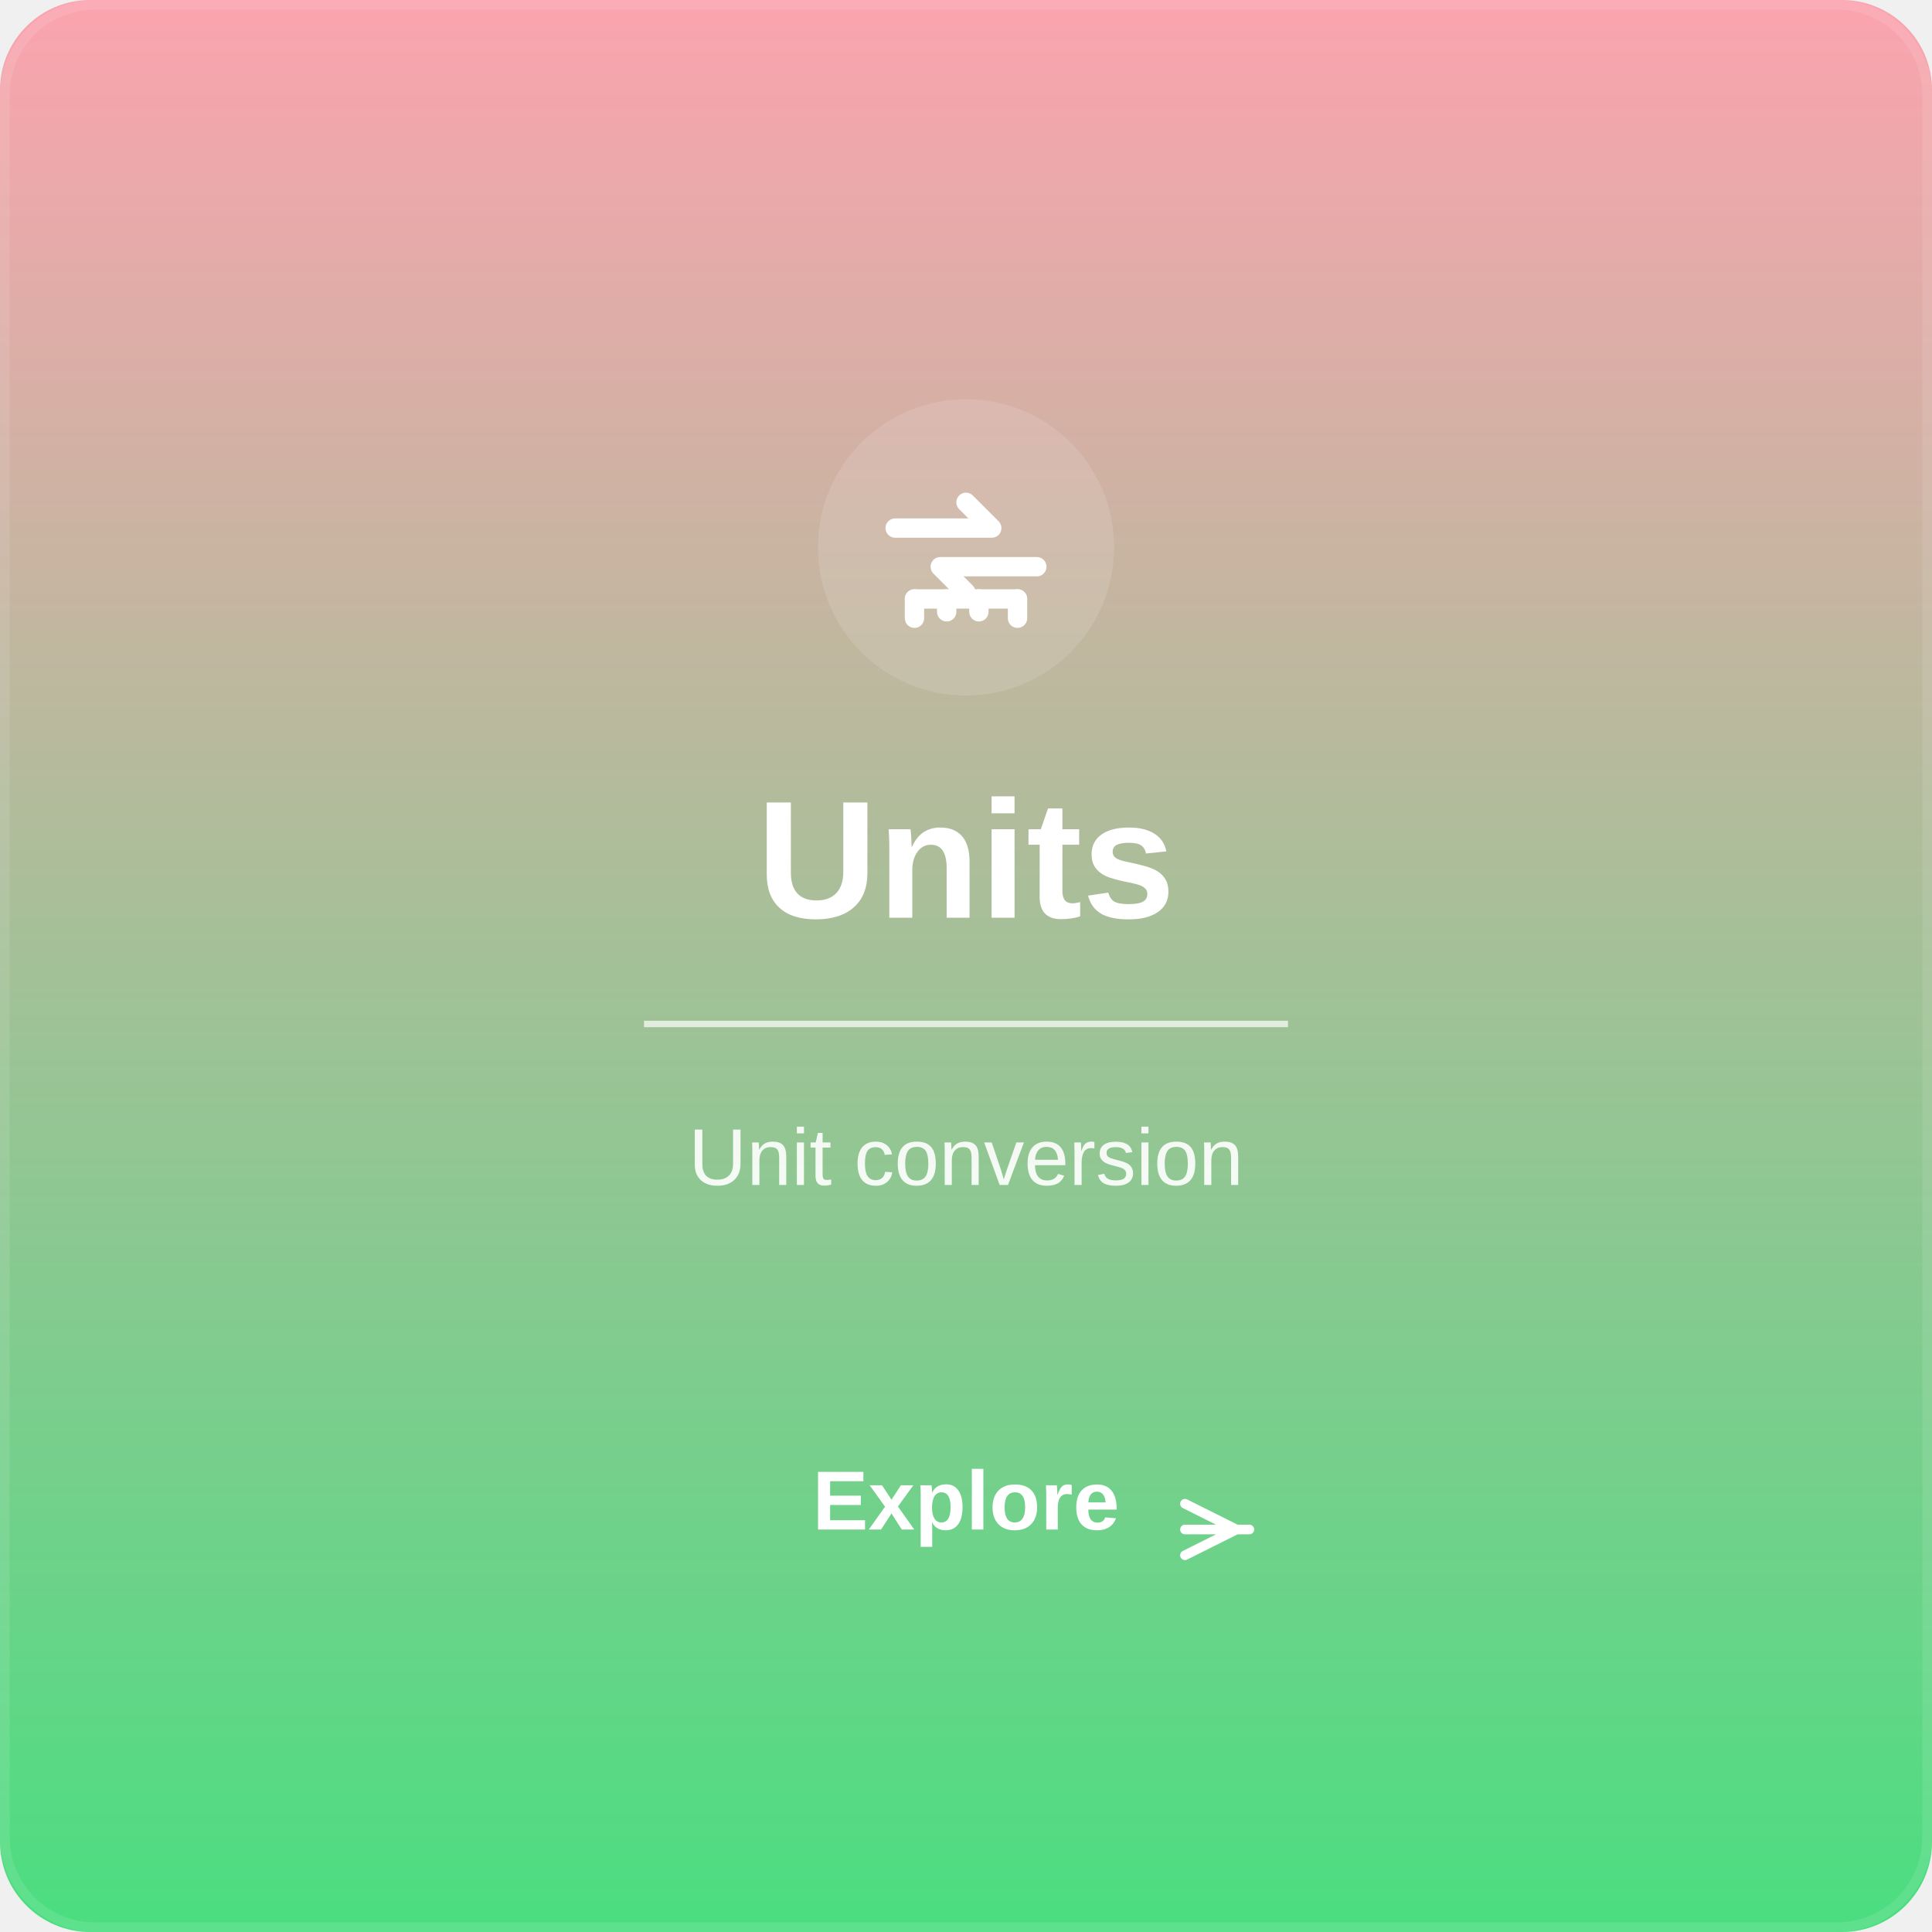
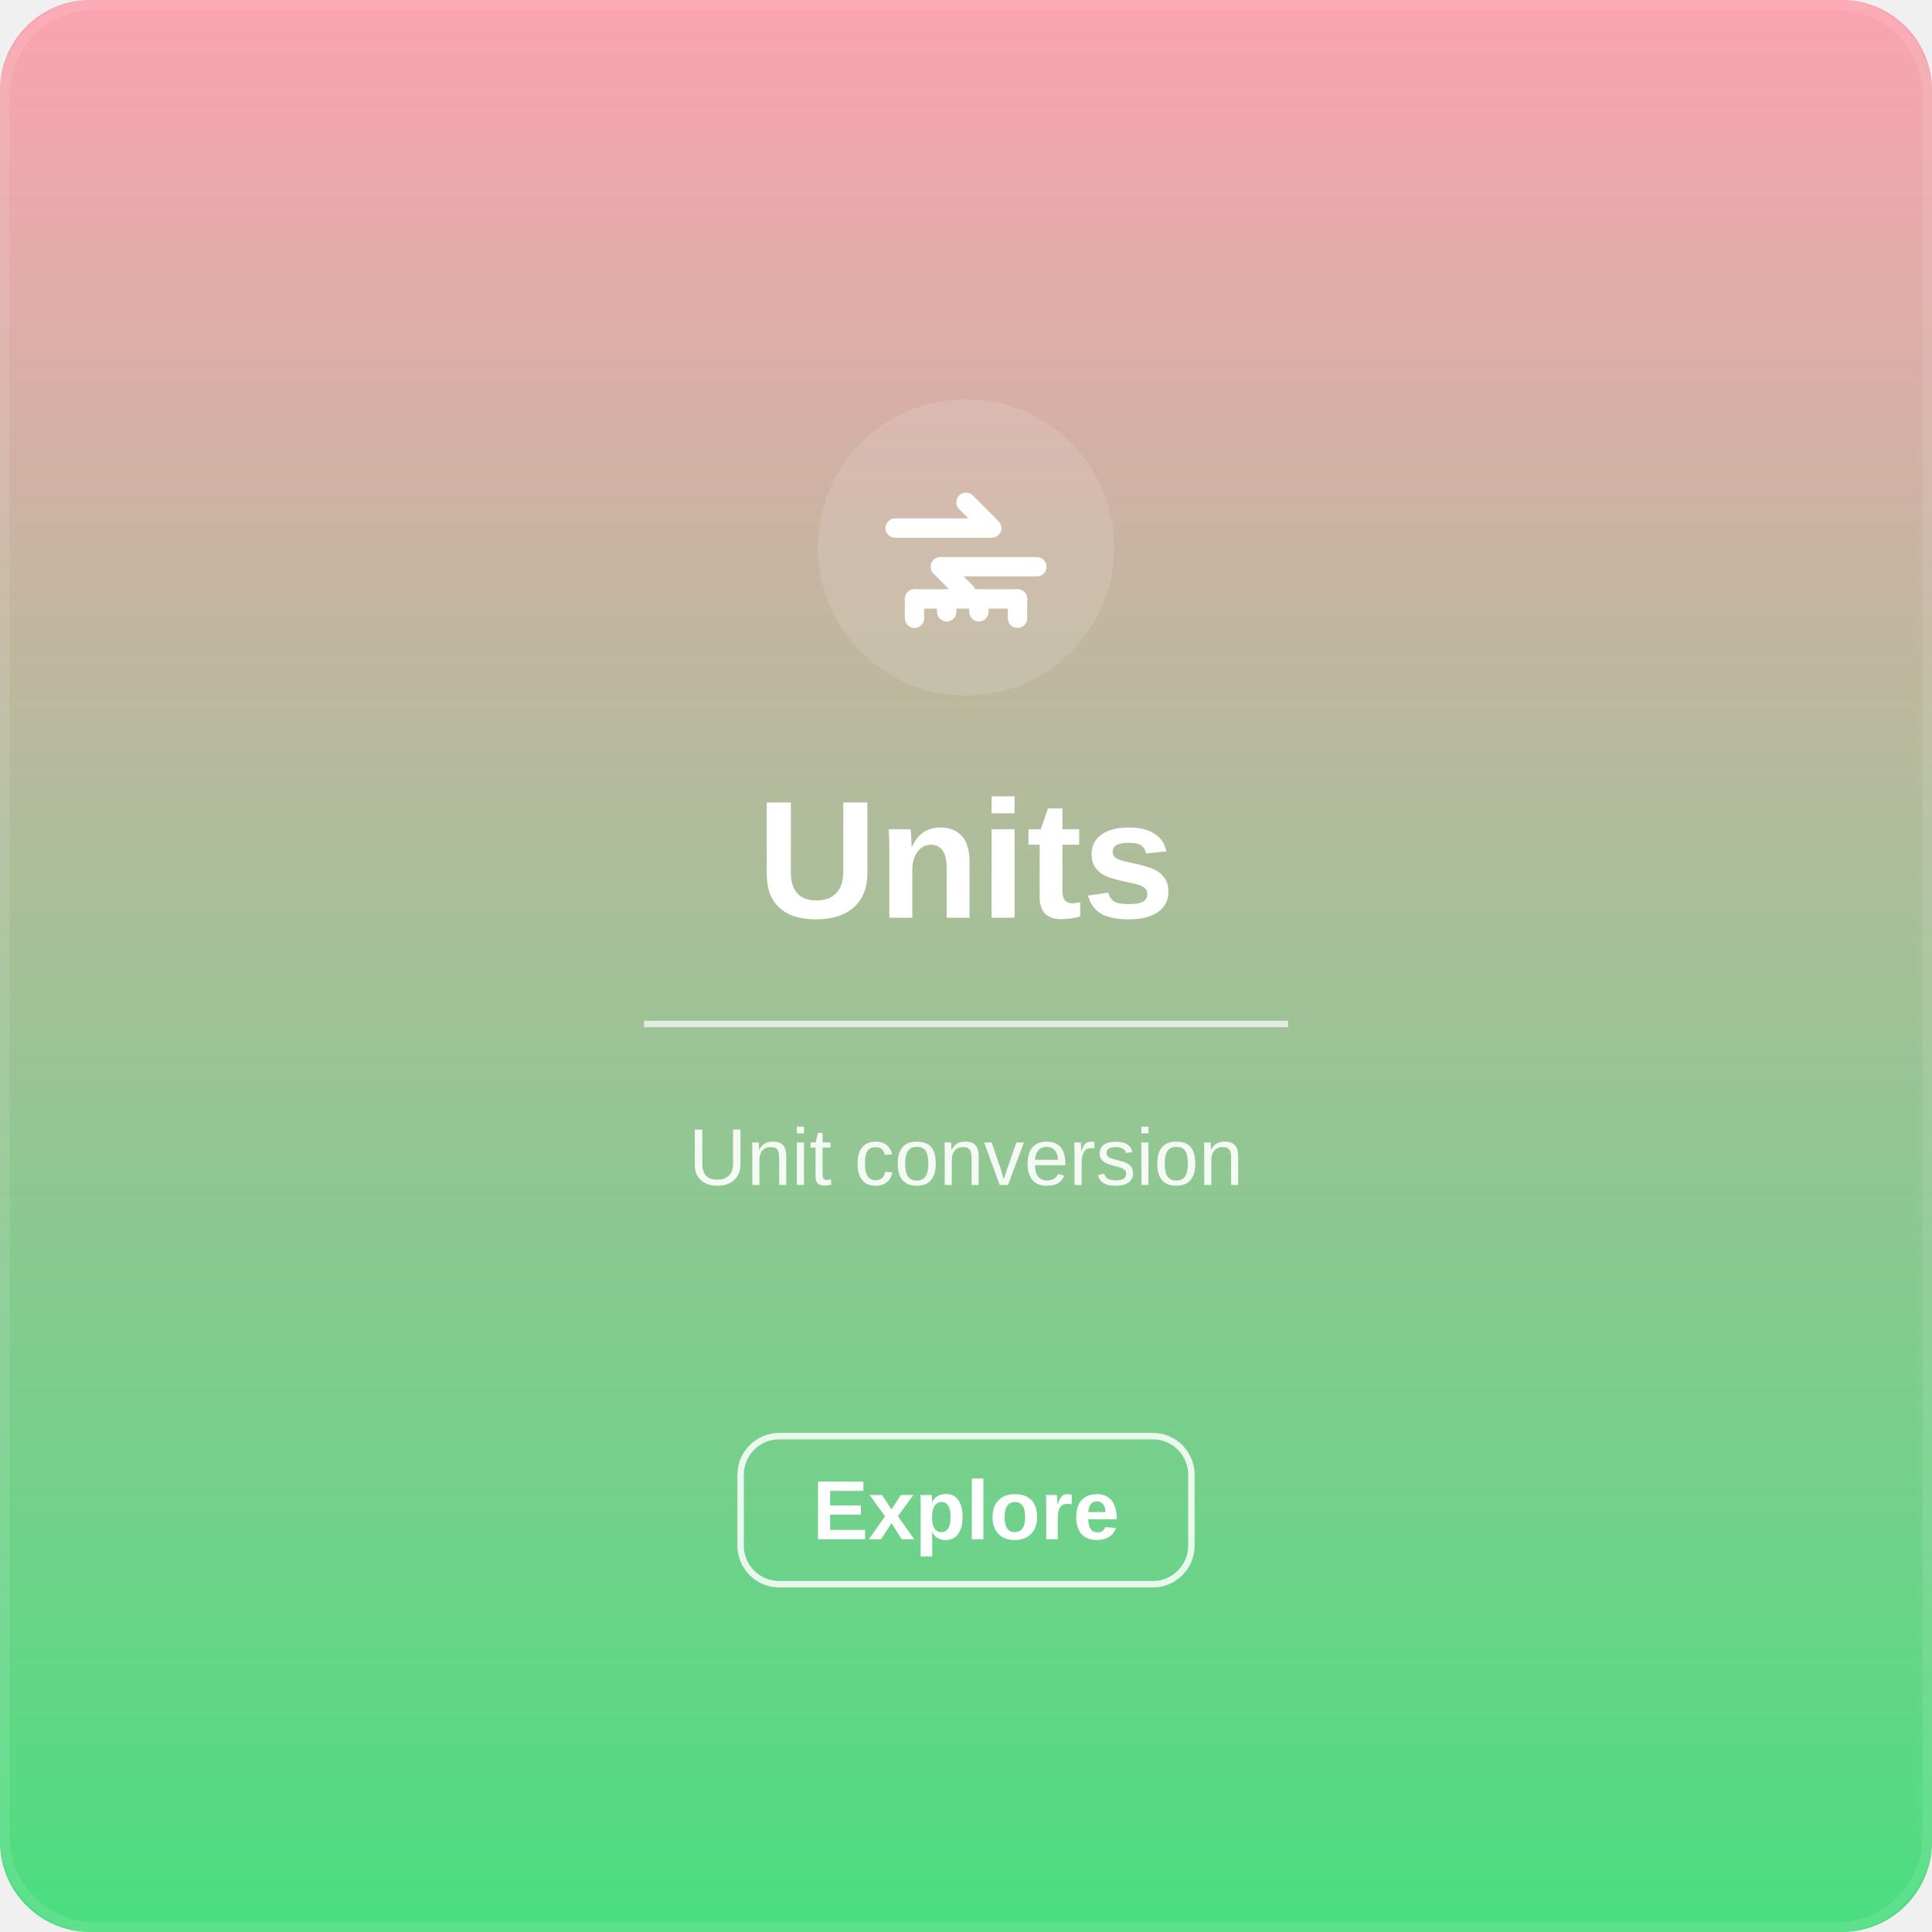
<svg xmlns="http://www.w3.org/2000/svg" width="600" height="600" viewBox="0 0 600 600">
  <defs>
    <linearGradient id="bgGradient" x1="0%" y1="0%" x2="0%" y2="100%">
      <stop offset="0%" stop-color="#FCA3AF" />
      <stop offset="100%" stop-color="#4ade80" />
    </linearGradient>
    <clipPath id="cardClip">
      <rect x="0" y="0" width="600" height="600" rx="28" ry="28" />
    </clipPath>
  </defs>
  <g clip-path="url(#cardClip)">
    <rect x="0" y="0" width="600" height="600" fill="url(#bgGradient)" />
    <circle cx="300" cy="170" r="46" fill="#FFFFFF" opacity="0.12" />
    <g transform="translate(300,170)">
      <g fill="none" stroke="#FFFFFF" stroke-width="6" stroke-linecap="round" stroke-linejoin="round">
        <path d="M-22 -6 h30 l-8 -8" />
        <path d="M22 6 h-30 l8 8" />
        <line x1="-16" y1="16" x2="16" y2="16" />
        <line x1="-16" y1="16" x2="-16" y2="22" />
        <line x1="-6" y1="16" x2="-6" y2="20" />
        <line x1="4" y1="16" x2="4" y2="20" />
        <line x1="16" y1="16" x2="16" y2="22" />
      </g>
    </g>
    <text x="300" y="285" text-anchor="middle" font-family="Arial, Helvetica, sans-serif" font-weight="800" font-size="52" fill="#FFFFFF">Units</text>
    <line x1="200" y1="318" x2="400" y2="318" stroke="#FFFFFF" stroke-width="2" opacity="0.7" />
    <text x="300" y="368" text-anchor="middle" font-family="Arial, Helvetica, sans-serif" font-weight="400" font-size="25" fill="#FFFFFF" opacity="0.9">Unit conversion</text>
-     <text x="300" y="475" text-anchor="middle" font-family="Arial, Helvetica, sans-serif" font-weight="700" font-size="26" fill="#FFFFFF">Explore</text>
-     <path d="M368 467 l16 8 l-16 8 M368 475 h20" stroke="#FFFFFF" stroke-width="3" fill="none" stroke-linecap="round" stroke-linejoin="round" />
+     <rect x="230" y="446" width="140" height="46" rx="12" ry="12" fill="none" stroke="#FFFFFF" stroke-width="2" opacity="0.85" />
+     <text x="300" y="469" text-anchor="middle" dominant-baseline="central" font-family="Arial, Helvetica, sans-serif" font-weight="700" font-size="26" fill="#FFFFFF">Explore</text>
  </g>
  <rect x="1.5" y="1.5" width="597" height="597" rx="28" ry="28" fill="none" stroke="#FFFFFF" stroke-opacity="0.1" stroke-width="3" />
</svg>
